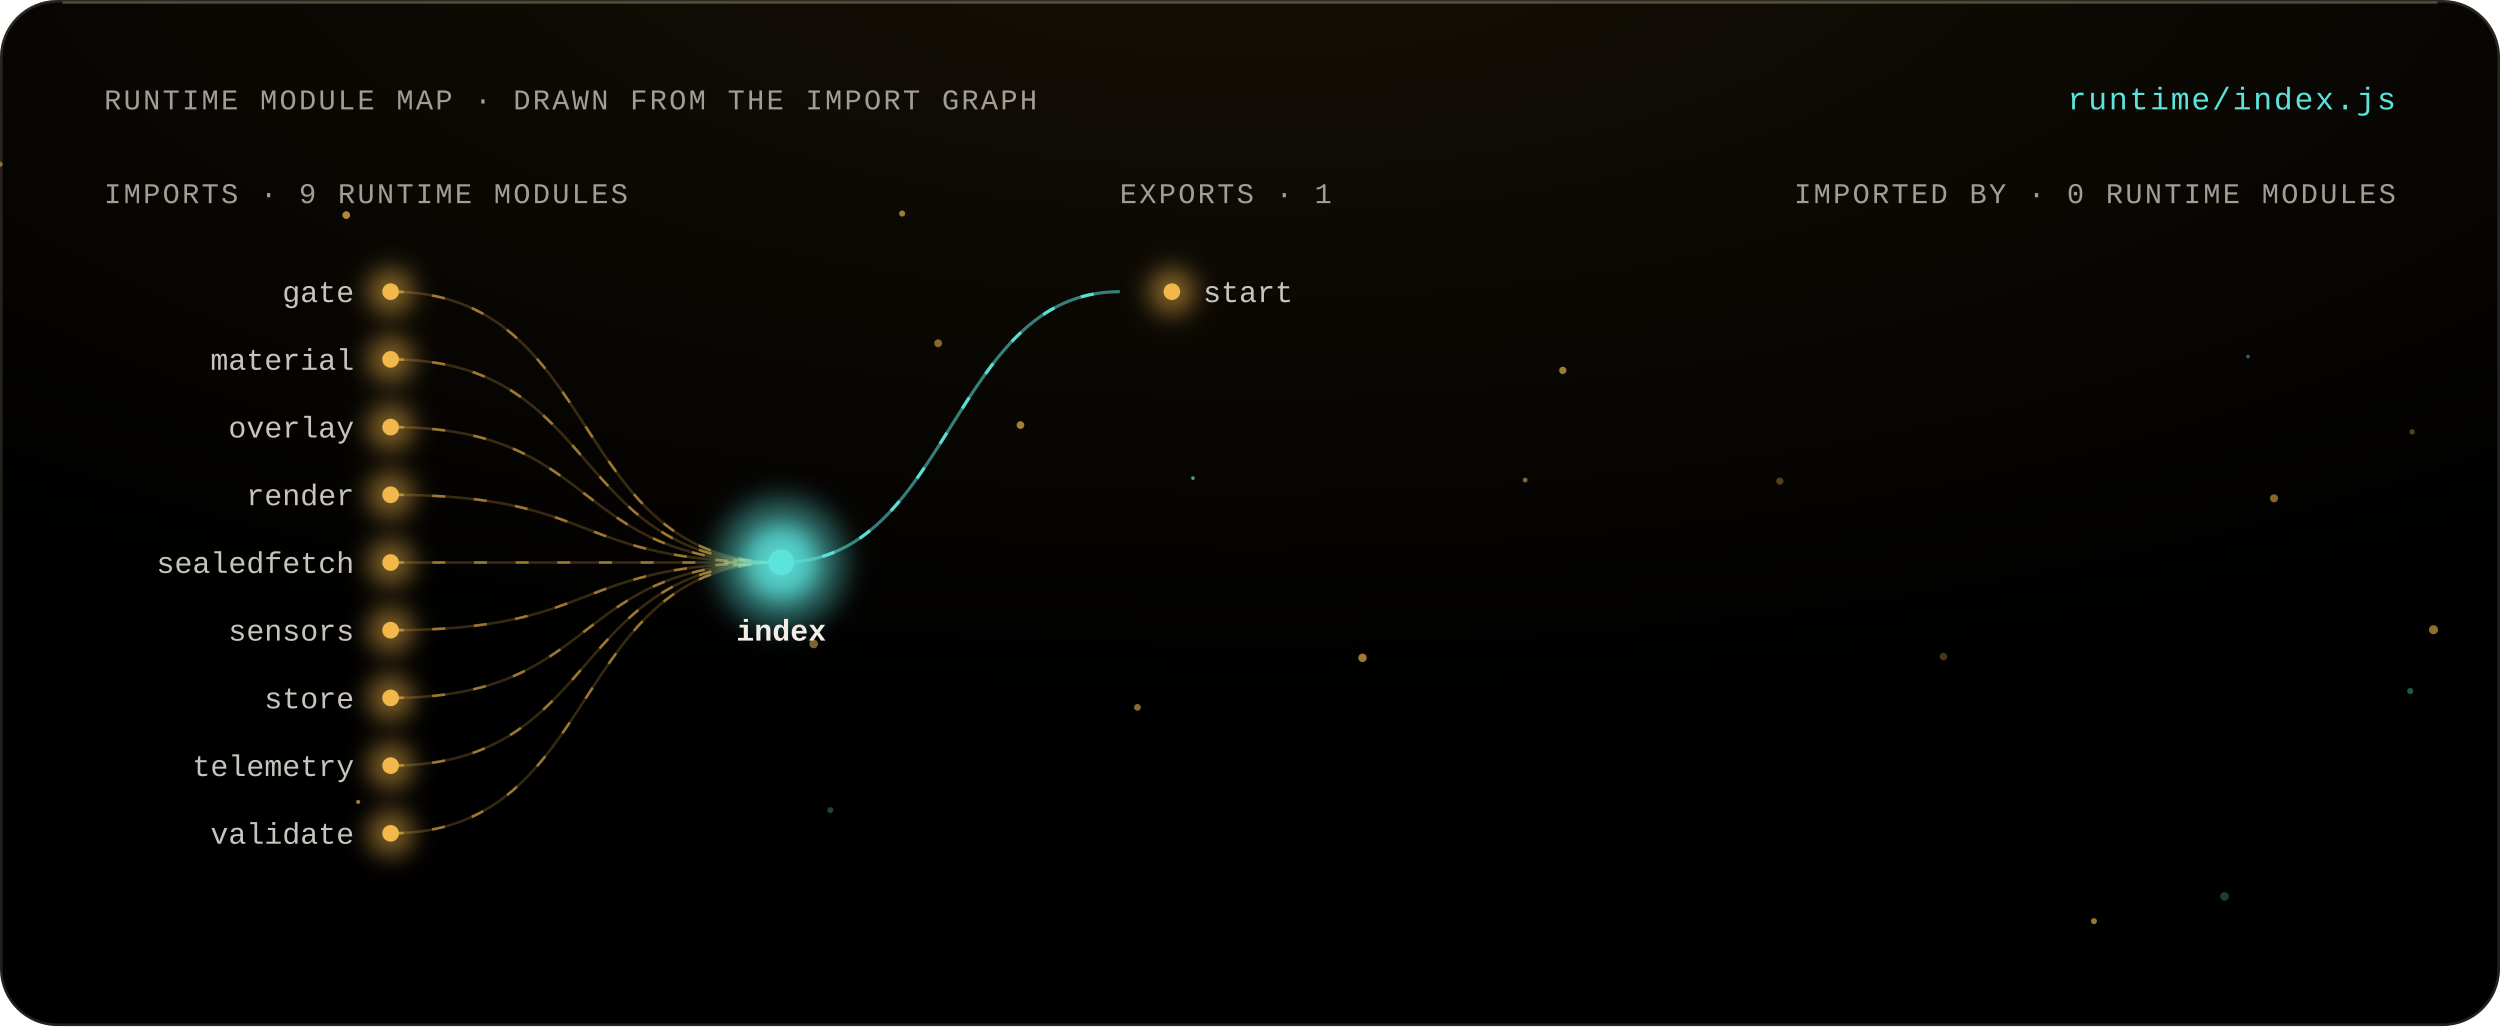
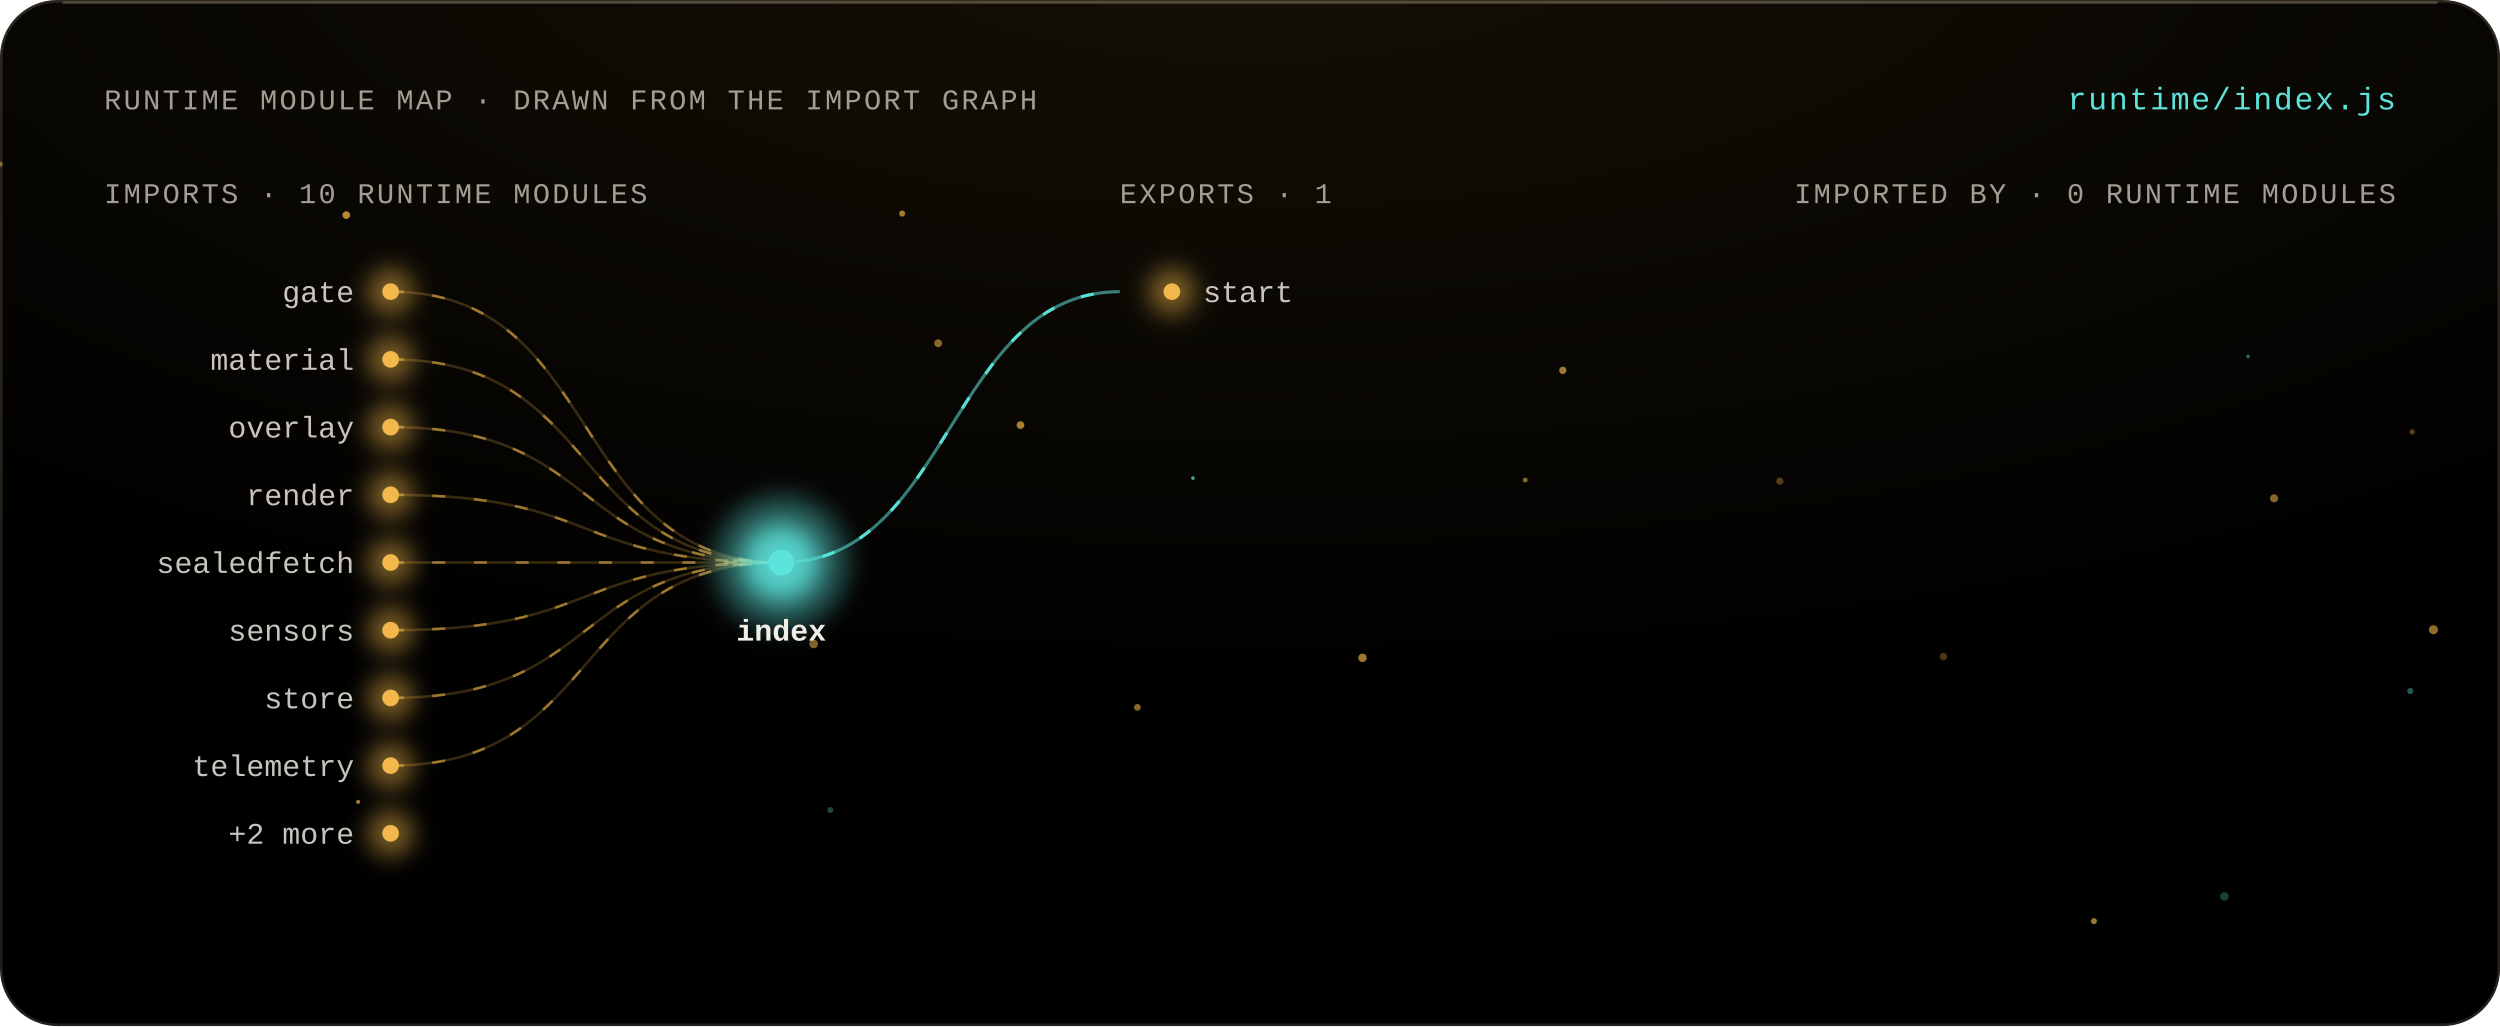
<svg xmlns="http://www.w3.org/2000/svg" viewBox="0 0 960 394" width="960" height="394" role="img" aria-labelledby="t">
  <style>
  text { font-family: 'Geist Mono', ui-monospace, 'Liberation Mono', Menlo, monospace; fill: #F2EEE6; }
  .m { fill: #A39E94; font-size: 11px; letter-spacing: .08em; }
  .l { font-size: 11.5px; }
  .h { font-size: 12px; fill: #5CE4DC; letter-spacing: .06em; }
  .flow { stroke-dasharray: 5 11; animation: flow 3s linear infinite; }
  @keyframes flow { to { stroke-dashoffset: -32; } }
  .breathe { animation: breathe 4.2s ease-in-out infinite; }
  @keyframes breathe { 50% { opacity: .38; } }
  .beat { animation: beat 2.6s ease-in-out infinite; transform-box: fill-box; transform-origin: center; }
  @keyframes beat { 50% { opacity: .55; transform: scale(1.35); } }
  .spin { transform-box: fill-box; transform-origin: center; animation: spin 48s linear infinite; }
  .spin-r { transform-box: fill-box; transform-origin: center; animation: spin 64s linear infinite reverse; }
  @keyframes spin { to { transform: rotate(360deg); } }
  @media (prefers-reduced-motion: reduce) { * { animation: none !important; } }
</style>
  <defs>
    <filter id="bloom" x="-80%" y="-80%" width="260%" height="260%">
      <feGaussianBlur stdDeviation="4.5" />
    </filter>
    <filter id="soft" x="-30%" y="-30%" width="160%" height="160%">
      <feGaussianBlur stdDeviation="1.4" />
    </filter>
    <radialGradient id="key" cx="50%" cy="-10%" r="80%">
      <stop offset="0" stop-color="#F2B84B" stop-opacity=".09" />
      <stop offset="1" stop-color="#F2B84B" stop-opacity="0" />
    </radialGradient>
    <linearGradient id="pair" x1="0" x2="1">
      <stop offset="0" stop-color="#F2B84B" />
      <stop offset="1" stop-color="#5CE4DC" />
    </linearGradient>
  </defs>
  <rect width="960" height="394" rx="22" fill="#000" />
  <rect width="960" height="394" rx="22" fill="url(#key)" />
  <rect x=".5" y=".5" width="959" height="393" rx="21.5" fill="none" stroke="rgba(255,232,196,.14)" />
  <path d="M 24 1 H 936" stroke="rgba(255,238,208,.22)" stroke-width="1" />
  <g>
    <circle cx="360.25" cy="131.81" r="1.51" fill="#F2B84B" opacity="0.55" class="breathe" style="animation-delay:-1.6s" />
    <circle cx="804.07" cy="353.72" r="1.17" fill="#F2B84B" opacity="0.64" class="breathe" style="animation-delay:-0.06s" />
    <circle cx="132.96" cy="82.6" r="1.48" fill="#F2B84B" opacity="0.73" class="breathe" style="animation-delay:-0.94s" />
    <circle cx="925.53" cy="265.35" r="1.21" fill="#5CE4DC" opacity="0.37" class="breathe" style="animation-delay:-1.01s" />
    <circle cx="318.85" cy="311.07" r="1.17" fill="#5CE4DC" opacity="0.3" class="breathe" style="animation-delay:-4.14s" />
    <circle cx="436.77" cy="271.63" r="1.31" fill="#F2B84B" opacity="0.57" class="breathe" style="animation-delay:-0.07s" />
    <circle cx="312.44" cy="247.28" r="1.66" fill="#F2B84B" opacity="0.53" class="breathe" style="animation-delay:-0.47s" />
    <circle cx="523.2" cy="252.61" r="1.62" fill="#F2B84B" opacity="0.66" class="breathe" style="animation-delay:-1.52s" />
    <circle cx="137.52" cy="307.93" r="0.8" fill="#F2B84B" opacity="0.66" class="breathe" style="animation-delay:-3.41s" />
    <circle cx="683.46" cy="184.77" r="1.4" fill="#F2B84B" opacity="0.33" class="breathe" style="animation-delay:-3.31s" />
    <circle cx="0.07" cy="63.06" r="0.98" fill="#F2B84B" opacity="0.51" class="breathe" style="animation-delay:-0.55s" />
    <circle cx="934.45" cy="241.81" r="1.74" fill="#F2B84B" opacity="0.59" class="breathe" style="animation-delay:-1.18s" />
    <circle cx="458.09" cy="183.6" r="0.7" fill="#5CE4DC" opacity="0.73" class="breathe" style="animation-delay:-0.92s" />
    <circle cx="746.28" cy="252.13" r="1.45" fill="#F2B84B" opacity="0.3" class="breathe" style="animation-delay:-3.9s" />
    <circle cx="585.67" cy="184.34" r="0.93" fill="#F2B84B" opacity="0.54" class="breathe" style="animation-delay:-3.86s" />
    <circle cx="346.43" cy="82.01" r="1.17" fill="#F2B84B" opacity="0.65" class="breathe" style="animation-delay:-3.1s" />
    <circle cx="600.11" cy="142.22" r="1.41" fill="#F2B84B" opacity="0.65" class="breathe" style="animation-delay:-2.78s" />
    <circle cx="854.21" cy="344.24" r="1.67" fill="#5CE4DC" opacity="0.27" class="breathe" style="animation-delay:-1.81s" />
    <circle cx="873.24" cy="191.35" r="1.55" fill="#F2B84B" opacity="0.55" class="breathe" style="animation-delay:-0.34s" />
    <circle cx="926.27" cy="165.86" r="1.04" fill="#F2B84B" opacity="0.34" class="breathe" style="animation-delay:-2.03s" />
    <circle cx="391.85" cy="163.23" r="1.49" fill="#F2B84B" opacity="0.67" class="breathe" style="animation-delay:-1.67s" />
    <circle cx="863.24" cy="136.91" r="0.74" fill="#5CE4DC" opacity="0.42" class="breathe" style="animation-delay:-3s" />
  </g>
  <text x="40" y="42" class="m" text-anchor="start">RUNTIME MODULE MAP · DRAWN FROM THE IMPORT GRAPH</text>
  <text x="920" y="42" class="h" text-anchor="end">runtime/index.js</text>
-   <text x="40" y="78" class="m" text-anchor="start">IMPORTS · 9 RUNTIME MODULES</text>
+   <text x="40" y="78" class="m" text-anchor="start">IMPORTS · 10 RUNTIME MODULES</text>
  <text x="430" y="78" class="m" text-anchor="start">EXPORTS · 1</text>
  <text x="920" y="78" class="m" text-anchor="end">IMPORTED BY · 0 RUNTIME MODULES</text>
  <path d="M 150 112 C 232.5 112, 217.5 216, 300 216" fill="none" stroke="#F2B84B" stroke-opacity="0.22" stroke-width="1" />
  <path d="M 150 112 C 232.5 112, 217.5 216, 300 216" fill="none" stroke="#F2B84B" stroke-opacity="0.55" stroke-width="1" class="flow" />
  <g>
    <circle cx="150" cy="112" r="9" fill="#F2B84B" opacity="0.5" filter="url(#bloom)" class="breathe" style="animation-delay:-3.94s" />
    <circle cx="150" cy="112" r="3.2" fill="#F2B84B" />
  </g>
  <text x="136" y="116" class="l" text-anchor="end" fill="#F2EEE6" fill-opacity=".82">gate</text>
  <path d="M 150 138 C 232.5 138, 217.5 216, 300 216" fill="none" stroke="#F2B84B" stroke-opacity="0.22" stroke-width="1" />
  <path d="M 150 138 C 232.5 138, 217.5 216, 300 216" fill="none" stroke="#F2B84B" stroke-opacity="0.55" stroke-width="1" class="flow" />
  <g>
    <circle cx="150" cy="138" r="9" fill="#F2B84B" opacity="0.5" filter="url(#bloom)" class="breathe" style="animation-delay:-2.96s" />
    <circle cx="150" cy="138" r="3.2" fill="#F2B84B" />
  </g>
  <text x="136" y="142" class="l" text-anchor="end" fill="#F2EEE6" fill-opacity=".82">material</text>
  <path d="M 150 164 C 232.5 164, 217.5 216, 300 216" fill="none" stroke="#F2B84B" stroke-opacity="0.22" stroke-width="1" />
  <path d="M 150 164 C 232.5 164, 217.5 216, 300 216" fill="none" stroke="#F2B84B" stroke-opacity="0.55" stroke-width="1" class="flow" />
  <g>
    <circle cx="150" cy="164" r="9" fill="#F2B84B" opacity="0.5" filter="url(#bloom)" class="breathe" style="animation-delay:-1.5s" />
    <circle cx="150" cy="164" r="3.2" fill="#F2B84B" />
  </g>
  <text x="136" y="168" class="l" text-anchor="end" fill="#F2EEE6" fill-opacity=".82">overlay</text>
  <path d="M 150 190 C 232.5 190, 217.5 216, 300 216" fill="none" stroke="#F2B84B" stroke-opacity="0.22" stroke-width="1" />
  <path d="M 150 190 C 232.5 190, 217.5 216, 300 216" fill="none" stroke="#F2B84B" stroke-opacity="0.55" stroke-width="1" class="flow" />
  <g>
    <circle cx="150" cy="190" r="9" fill="#F2B84B" opacity="0.5" filter="url(#bloom)" class="breathe" style="animation-delay:-1.34s" />
    <circle cx="150" cy="190" r="3.2" fill="#F2B84B" />
  </g>
  <text x="136" y="194" class="l" text-anchor="end" fill="#F2EEE6" fill-opacity=".82">render</text>
  <path d="M 150 216 C 232.5 216, 217.5 216, 300 216" fill="none" stroke="#F2B84B" stroke-opacity="0.22" stroke-width="1" />
  <path d="M 150 216 C 232.5 216, 217.5 216, 300 216" fill="none" stroke="#F2B84B" stroke-opacity="0.55" stroke-width="1" class="flow" />
  <g>
    <circle cx="150" cy="216" r="9" fill="#F2B84B" opacity="0.5" filter="url(#bloom)" class="breathe" style="animation-delay:-2.38s" />
    <circle cx="150" cy="216" r="3.2" fill="#F2B84B" />
  </g>
  <text x="136" y="220" class="l" text-anchor="end" fill="#F2EEE6" fill-opacity=".82">sealedfetch</text>
  <path d="M 150 242 C 232.5 242, 217.5 216, 300 216" fill="none" stroke="#F2B84B" stroke-opacity="0.22" stroke-width="1" />
  <path d="M 150 242 C 232.5 242, 217.5 216, 300 216" fill="none" stroke="#F2B84B" stroke-opacity="0.55" stroke-width="1" class="flow" />
  <g>
    <circle cx="150" cy="242" r="9" fill="#F2B84B" opacity="0.5" filter="url(#bloom)" class="breathe" style="animation-delay:-1.52s" />
    <circle cx="150" cy="242" r="3.2" fill="#F2B84B" />
  </g>
  <text x="136" y="246" class="l" text-anchor="end" fill="#F2EEE6" fill-opacity=".82">sensors</text>
  <path d="M 150 268 C 232.5 268, 217.5 216, 300 216" fill="none" stroke="#F2B84B" stroke-opacity="0.22" stroke-width="1" />
  <path d="M 150 268 C 232.5 268, 217.5 216, 300 216" fill="none" stroke="#F2B84B" stroke-opacity="0.55" stroke-width="1" class="flow" />
  <g>
    <circle cx="150" cy="268" r="9" fill="#F2B84B" opacity="0.5" filter="url(#bloom)" class="breathe" style="animation-delay:-3.9s" />
    <circle cx="150" cy="268" r="3.2" fill="#F2B84B" />
  </g>
  <text x="136" y="272" class="l" text-anchor="end" fill="#F2EEE6" fill-opacity=".82">store</text>
  <path d="M 150 294 C 232.5 294, 217.5 216, 300 216" fill="none" stroke="#F2B84B" stroke-opacity="0.22" stroke-width="1" />
  <path d="M 150 294 C 232.5 294, 217.5 216, 300 216" fill="none" stroke="#F2B84B" stroke-opacity="0.55" stroke-width="1" class="flow" />
  <g>
    <circle cx="150" cy="294" r="9" fill="#F2B84B" opacity="0.5" filter="url(#bloom)" class="breathe" style="animation-delay:-1.69s" />
    <circle cx="150" cy="294" r="3.2" fill="#F2B84B" />
  </g>
  <text x="136" y="298" class="l" text-anchor="end" fill="#F2EEE6" fill-opacity=".82">telemetry</text>
-   <path d="M 150 320 C 232.5 320, 217.5 216, 300 216" fill="none" stroke="#F2B84B" stroke-opacity="0.22" stroke-width="1" />
-   <path d="M 150 320 C 232.5 320, 217.5 216, 300 216" fill="none" stroke="#F2B84B" stroke-opacity="0.55" stroke-width="1" class="flow" />
  <g>
    <circle cx="150" cy="320" r="9" fill="#F2B84B" opacity="0.5" filter="url(#bloom)" class="breathe" style="animation-delay:-3.35s" />
    <circle cx="150" cy="320" r="3.2" fill="#F2B84B" />
  </g>
-   <text x="136" y="324" class="l" text-anchor="end" fill="#F2EEE6" fill-opacity=".82">validate</text>
+   <text x="136" y="324" class="l" text-anchor="end" fill="#F2EEE6" fill-opacity=".82">+2 more</text>
  <circle cx="300" cy="216" r="26" fill="#5CE4DC" opacity=".35" filter="url(#bloom)" class="beat" />
  <g>
    <circle cx="300" cy="216" r="15" fill="#5CE4DC" opacity="0.85" filter="url(#bloom)" class="beat" style="animation-delay:-0s" />
    <circle cx="300" cy="216" r="5" fill="#5CE4DC" />
  </g>
  <text x="300" y="246" class="l" text-anchor="middle" fill="#5CE4DC" font-weight="700" font-size="13">index</text>
  <path d="M 300 216 C 365 216, 365 112, 430 112" fill="none" stroke="#5CE4DC" stroke-opacity="0.55" stroke-width="1.2" />
  <path d="M 300 216 C 365 216, 365 112, 430 112" fill="none" stroke="#5CE4DC" stroke-opacity="0.95" stroke-width="1.2" class="flow" />
  <g>
    <circle cx="450" cy="112" r="9" fill="#F2B84B" opacity="0.5" filter="url(#bloom)" class="breathe" style="animation-delay:-3.59s" />
    <circle cx="450" cy="112" r="3.2" fill="#F2B84B" />
  </g>
  <text x="462" y="116" class="l" text-anchor="start" fill="#F2EEE6" fill-opacity=".82">start</text>
</svg>
